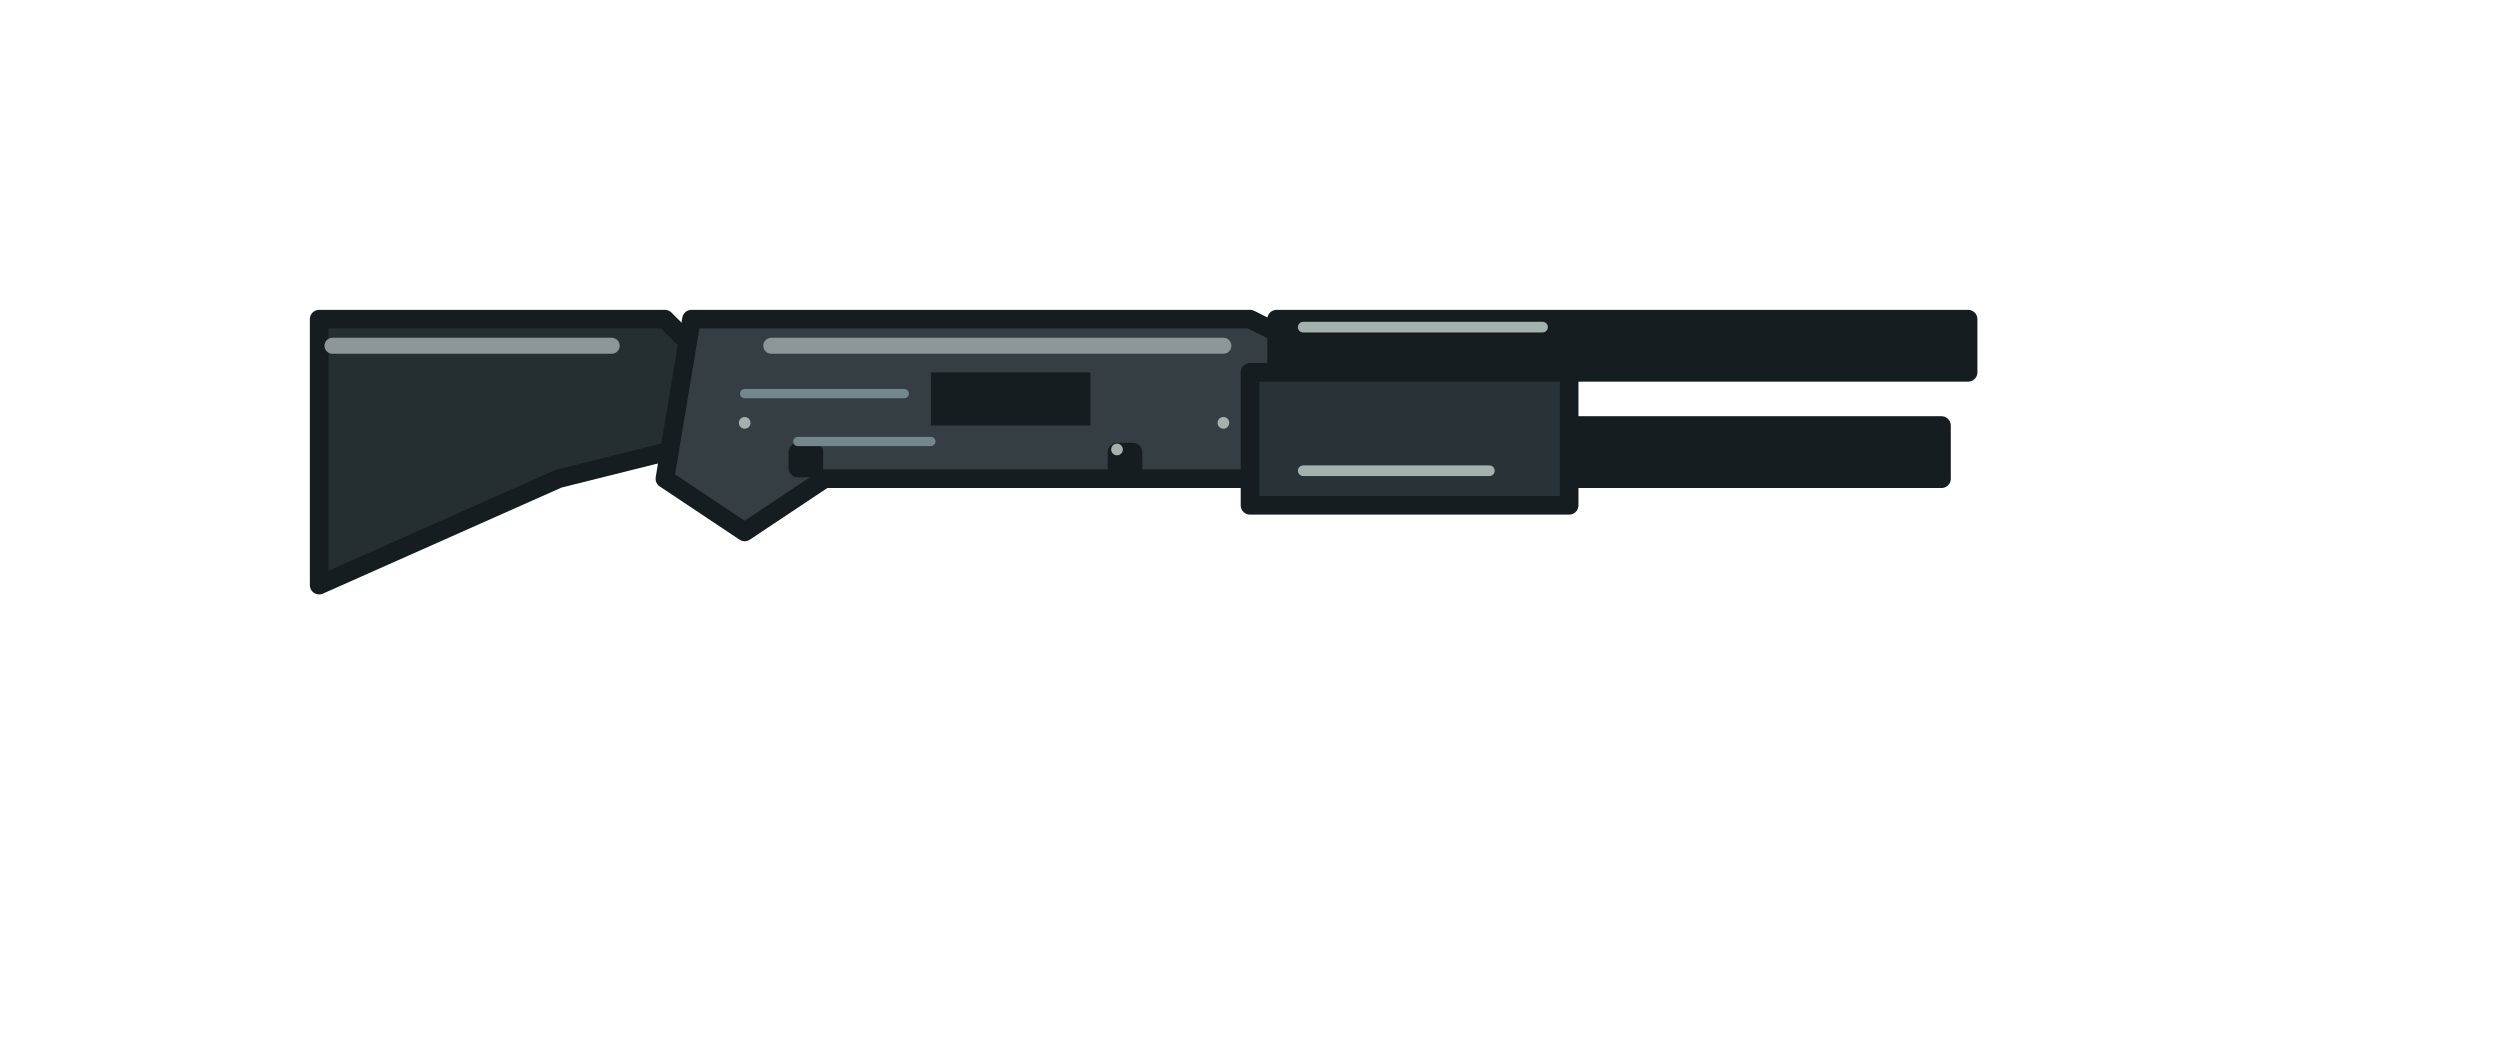
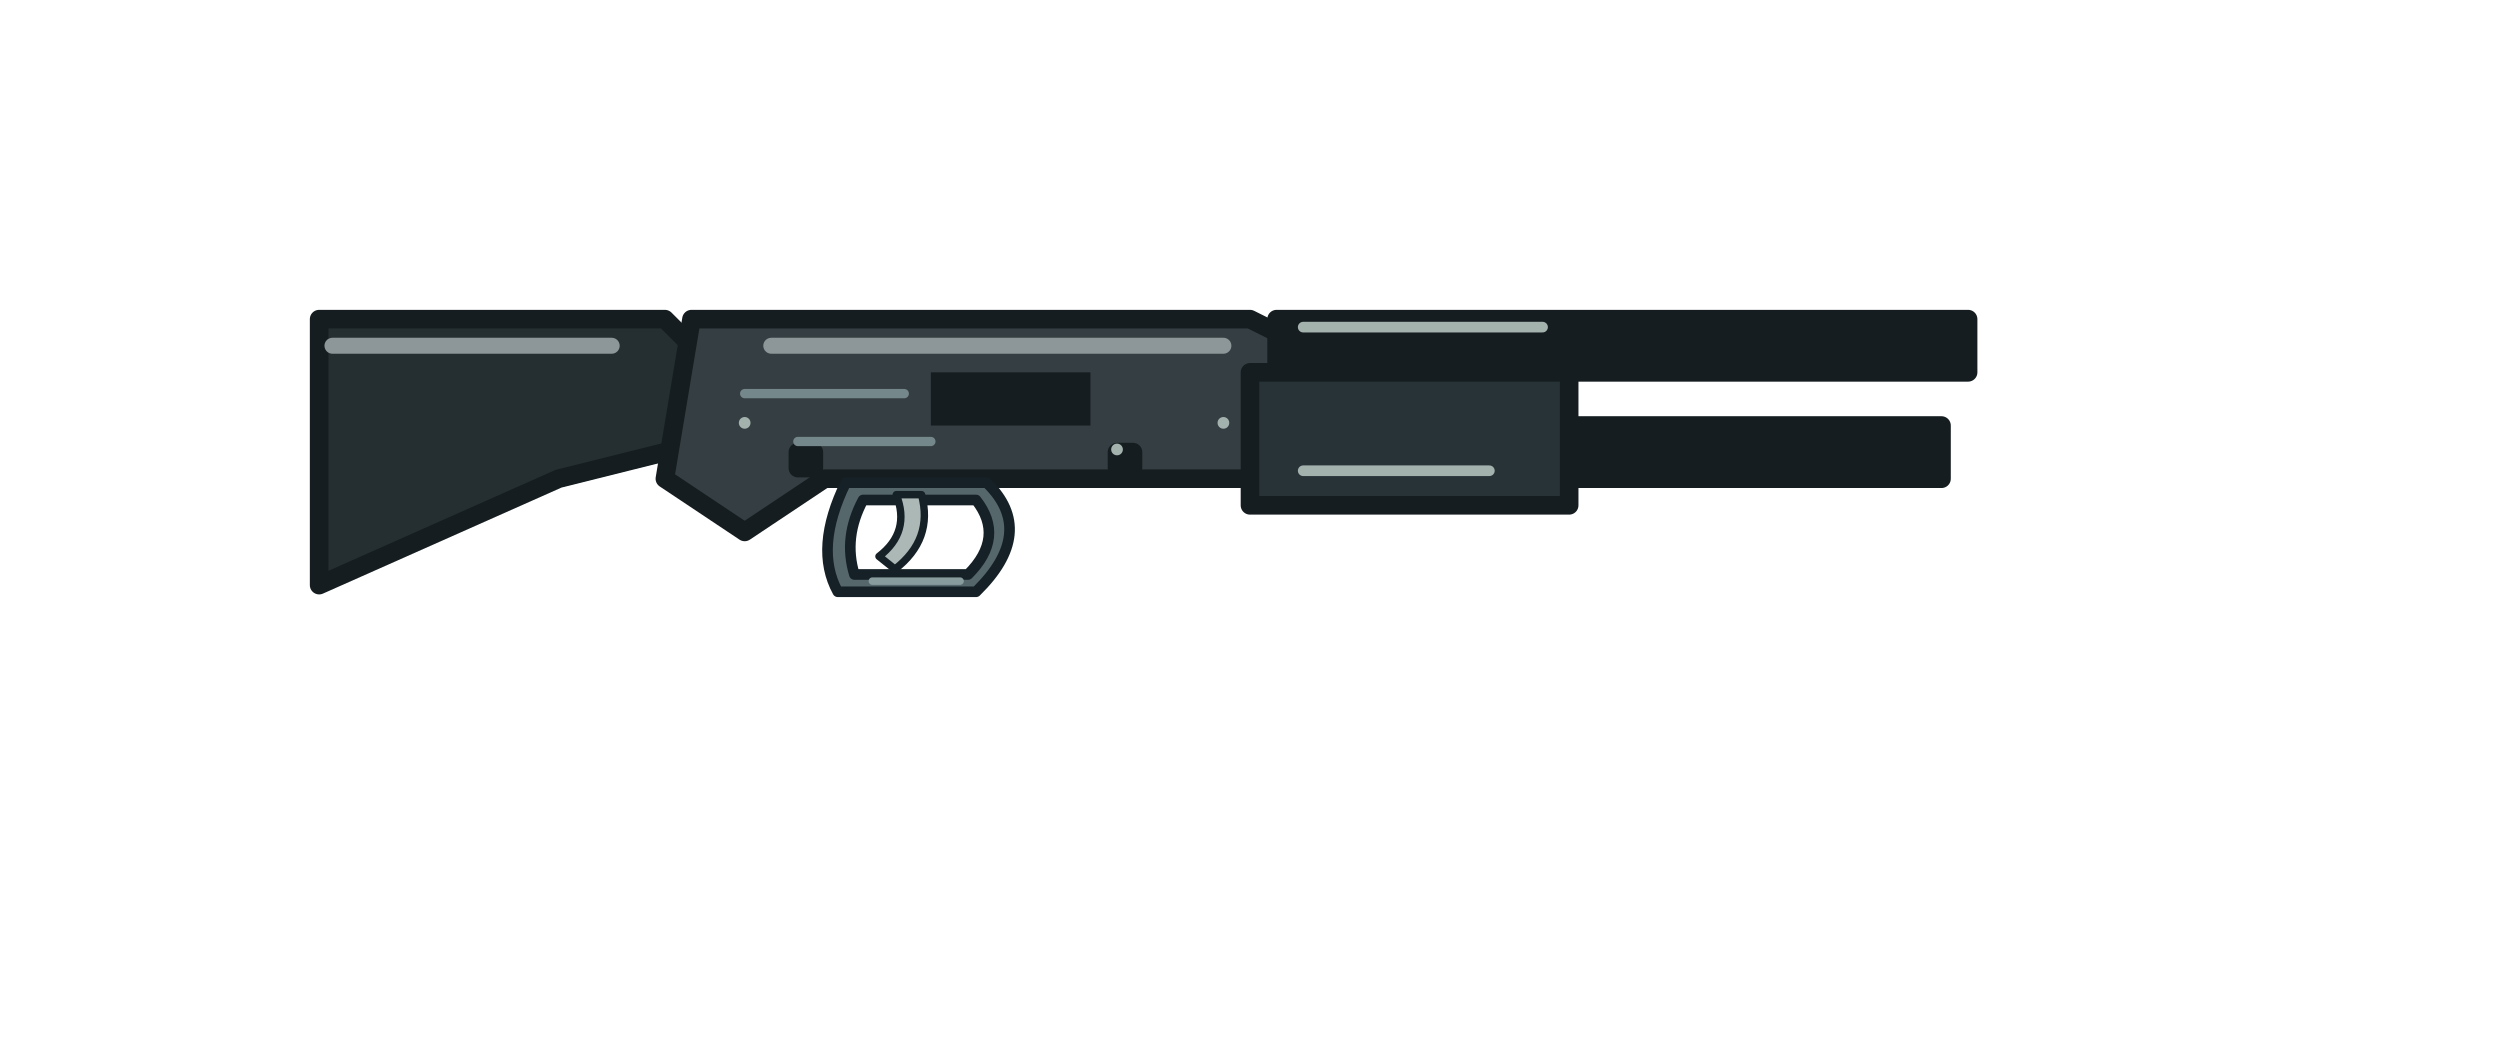
<svg xmlns="http://www.w3.org/2000/svg" width="752" height="320" viewBox="-18 -12 94 40">
  <g id="display_firearm">
    <path d="M-6 0 L7 0 11 4 3 6 -6 10Z" fill="#252e31" stroke="#151d20" stroke-width="0.7" stroke-linejoin="round" stroke-linecap="round" />
    <path d="M-5.5 1 L5 1" fill="none" stroke="#8d979a" stroke-width="0.6" stroke-linejoin="round" stroke-linecap="round" />
    <path d="M8 0 H29 L33 2 32 6 H13 L10 8 7 6Z" fill="#353e42" stroke="#151d20" stroke-width="0.7" stroke-linejoin="round" stroke-linecap="round" />
    <path d="M30 0 h26 v2 h-26Z" fill="#151d20" stroke="#151d20" stroke-width="0.7" stroke-linejoin="round" stroke-linecap="round" />
    <path d="M30 4 h25 v2 h-25Z" fill="#151d20" stroke="#151d20" stroke-width="0.7" stroke-linejoin="round" stroke-linecap="round" />
    <path d="M29 2 h12 v5 h-12Z" fill="#283337" stroke="#151d20" stroke-width="0.7" stroke-linejoin="round" stroke-linecap="round" />
    <path d="M17 2 h6 v2 h-6Z" fill="#151d20" stroke="none" stroke-width="0.7" stroke-linejoin="round" stroke-linecap="round" />
    <path d="M11 1 H28" fill="none" stroke="#8d979a" stroke-width="0.6" stroke-linejoin="round" stroke-linecap="round" />
    <path d="M12 5 h0.6 v0.6 h-0.6Z" fill="#8d979a" stroke="#151d20" stroke-width="0.7" stroke-linejoin="round" stroke-linecap="round" />
    <path d="M24 5 h0.6 v0.6 h-0.6Z" fill="#8d979a" stroke="#151d20" stroke-width="0.7" stroke-linejoin="round" stroke-linecap="round" />
    <path d="M10 2.8 H16 M12 4.6 H17" fill="none" stroke="#74878a" stroke-width="0.35" stroke-linejoin="round" stroke-linecap="round" />
    <circle cx="10" cy="3.9" r="0.22" fill="#a4b2ad" />
    <circle cx="24" cy="4.9" r="0.22" fill="#a4b2ad" />
    <circle cx="28" cy="3.9" r="0.22" fill="#a4b2ad" />
    <path d="M31 .3 H40 M31 5.7 H38" fill="none" stroke="#a4b2ad" stroke-width="0.4" stroke-linejoin="round" stroke-linecap="round" />
+     <g id="trigger_assembly">
+       <path d="M13.8 6.15 H19.1 Q21.0 7.995 18.7 10.25 H13.5 Q12.6 8.61 13.8 6.15Z M14.45 6.8 Q13.7 8.2 14.125 9.6 H18.4 Q19.8 8.2 18.7 6.8Z" fill="#56676c" stroke="#152126" stroke-width="0.4" stroke-linejoin="round" stroke-linecap="round" fill-rule="evenodd" />
+       <path d="M15.7 6.6h.95 Q17.1 8.28 15.65 9.4l-.6 -.48 Q16.25 8.0 15.7 6.6Z" fill="#acb8b6" stroke="#152126" stroke-width="0.28" stroke-linejoin="round" stroke-linecap="round" />
+       <path d="M14.8 9.85 H18.1" fill="none" stroke="#899c9d" stroke-width="0.28" stroke-linejoin="round" stroke-linecap="round" />
+     </g>
  </g>
</svg>
